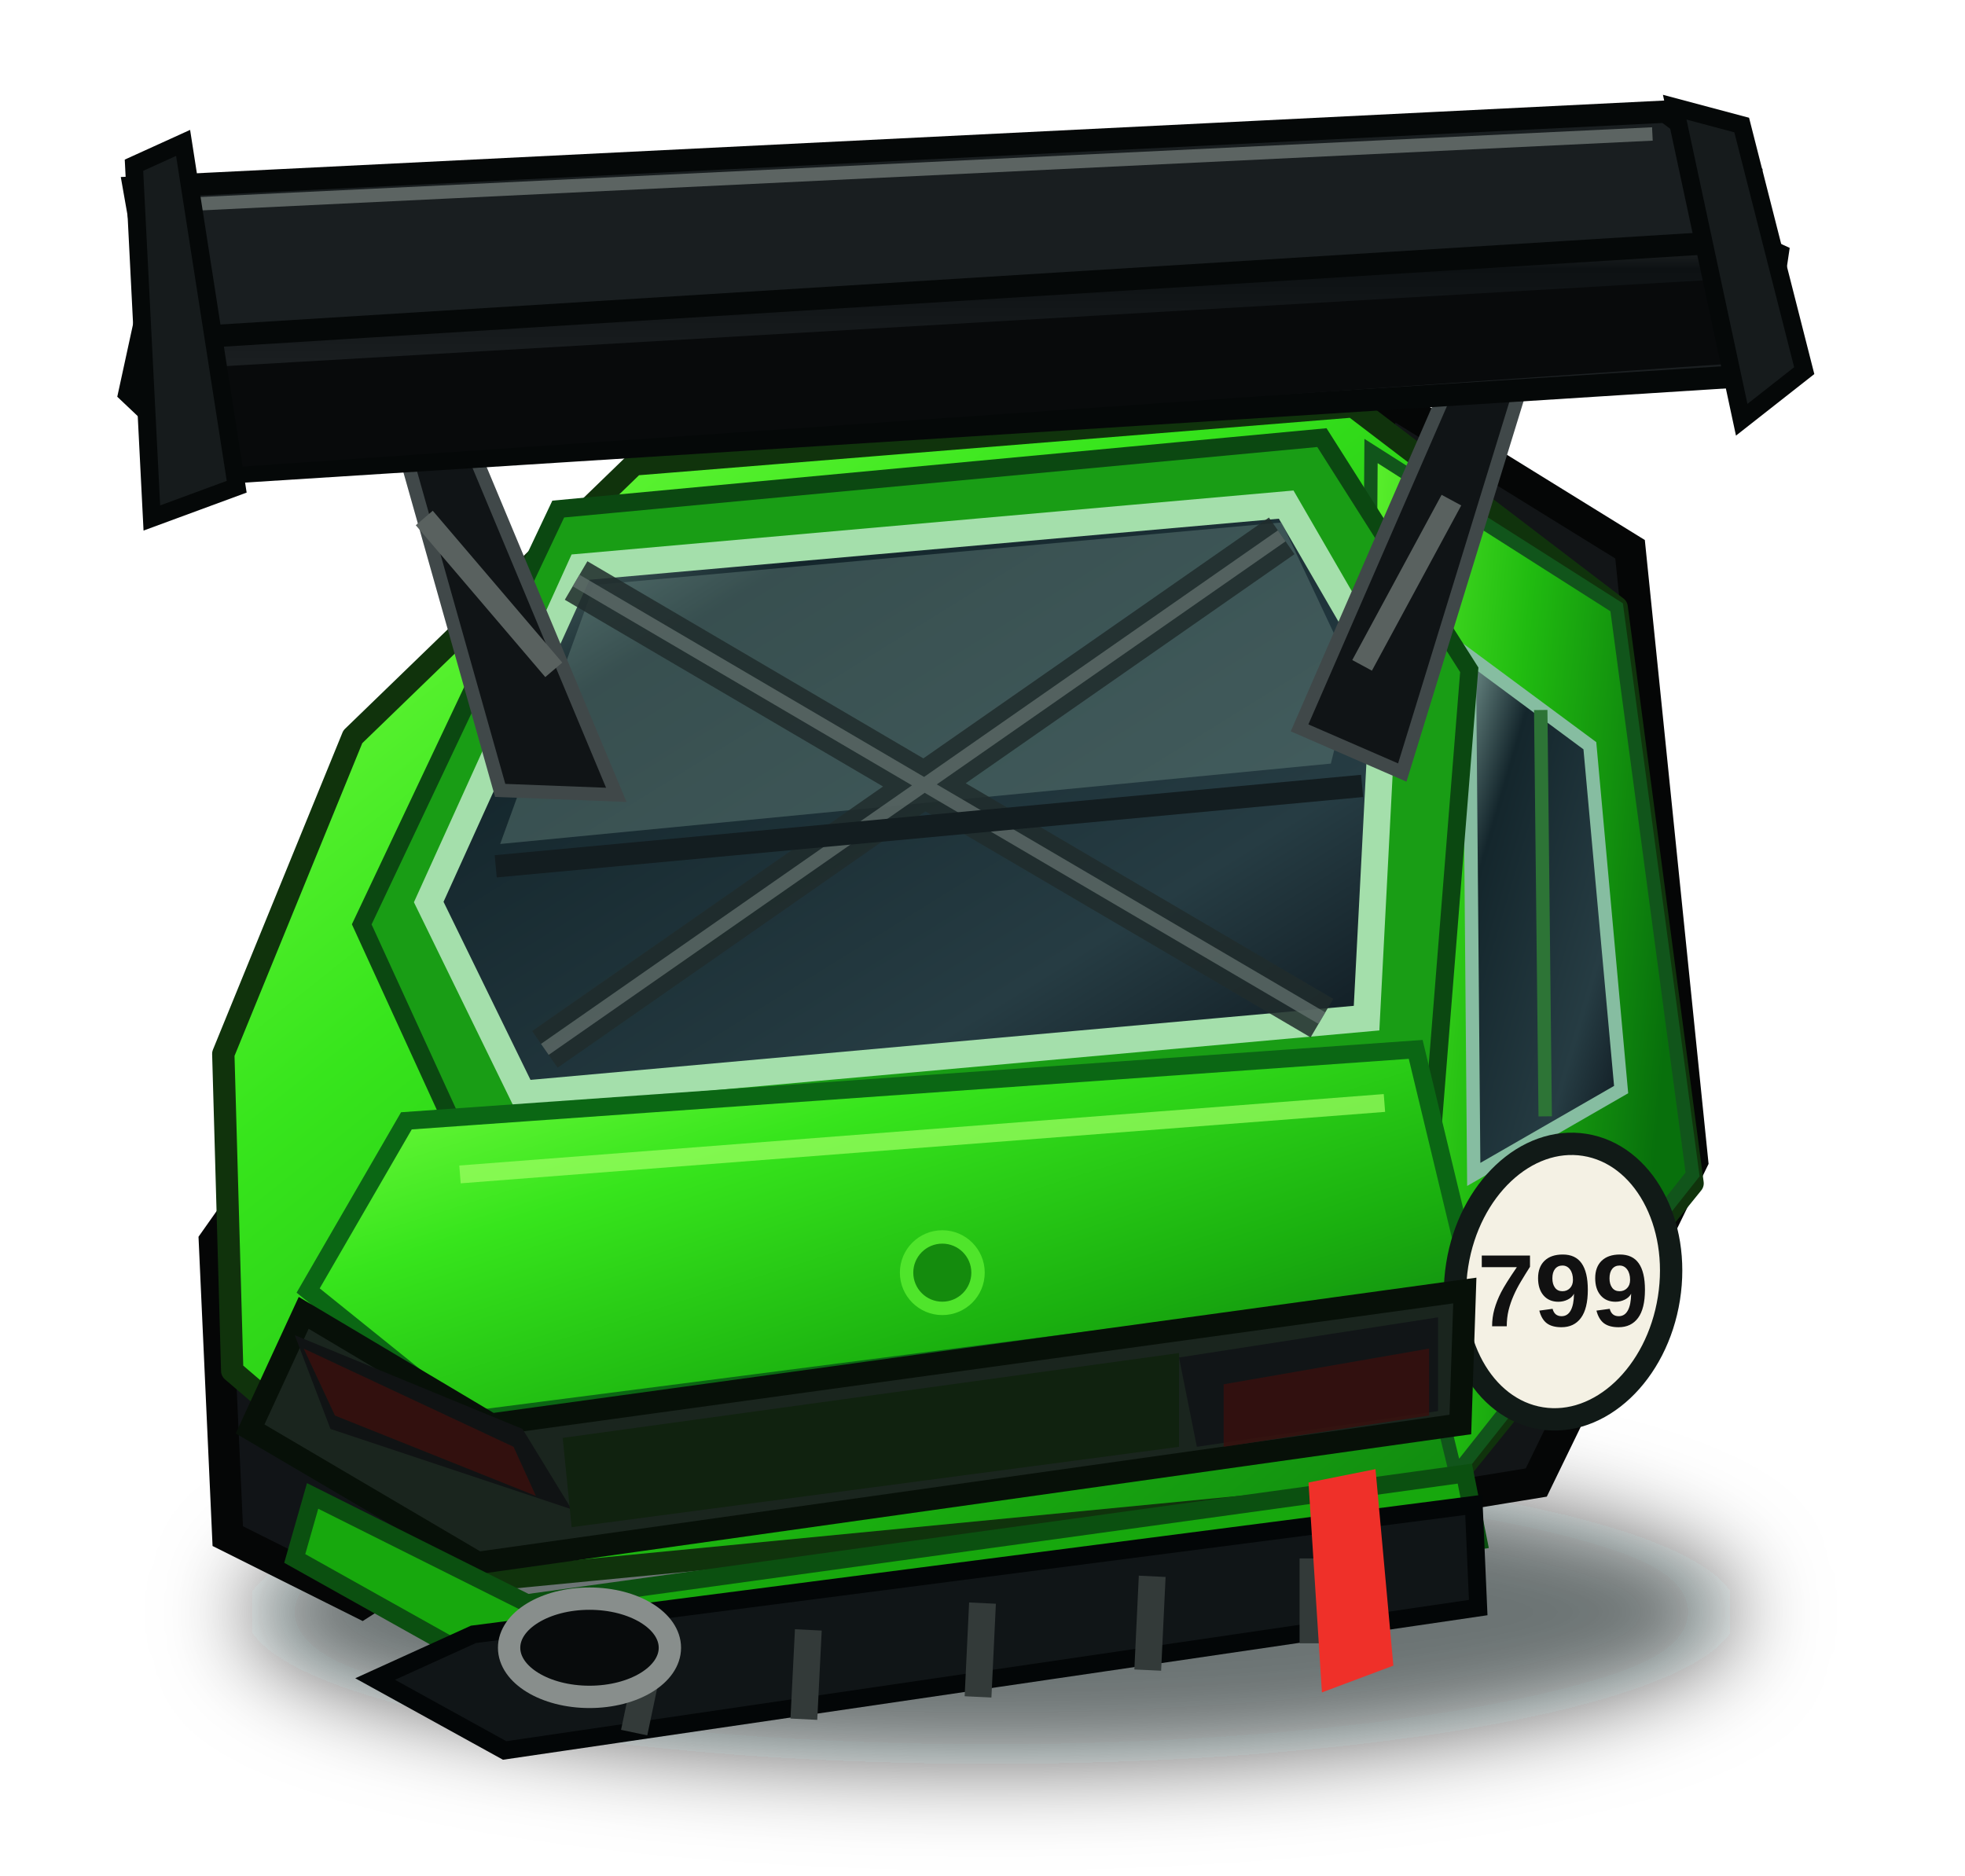
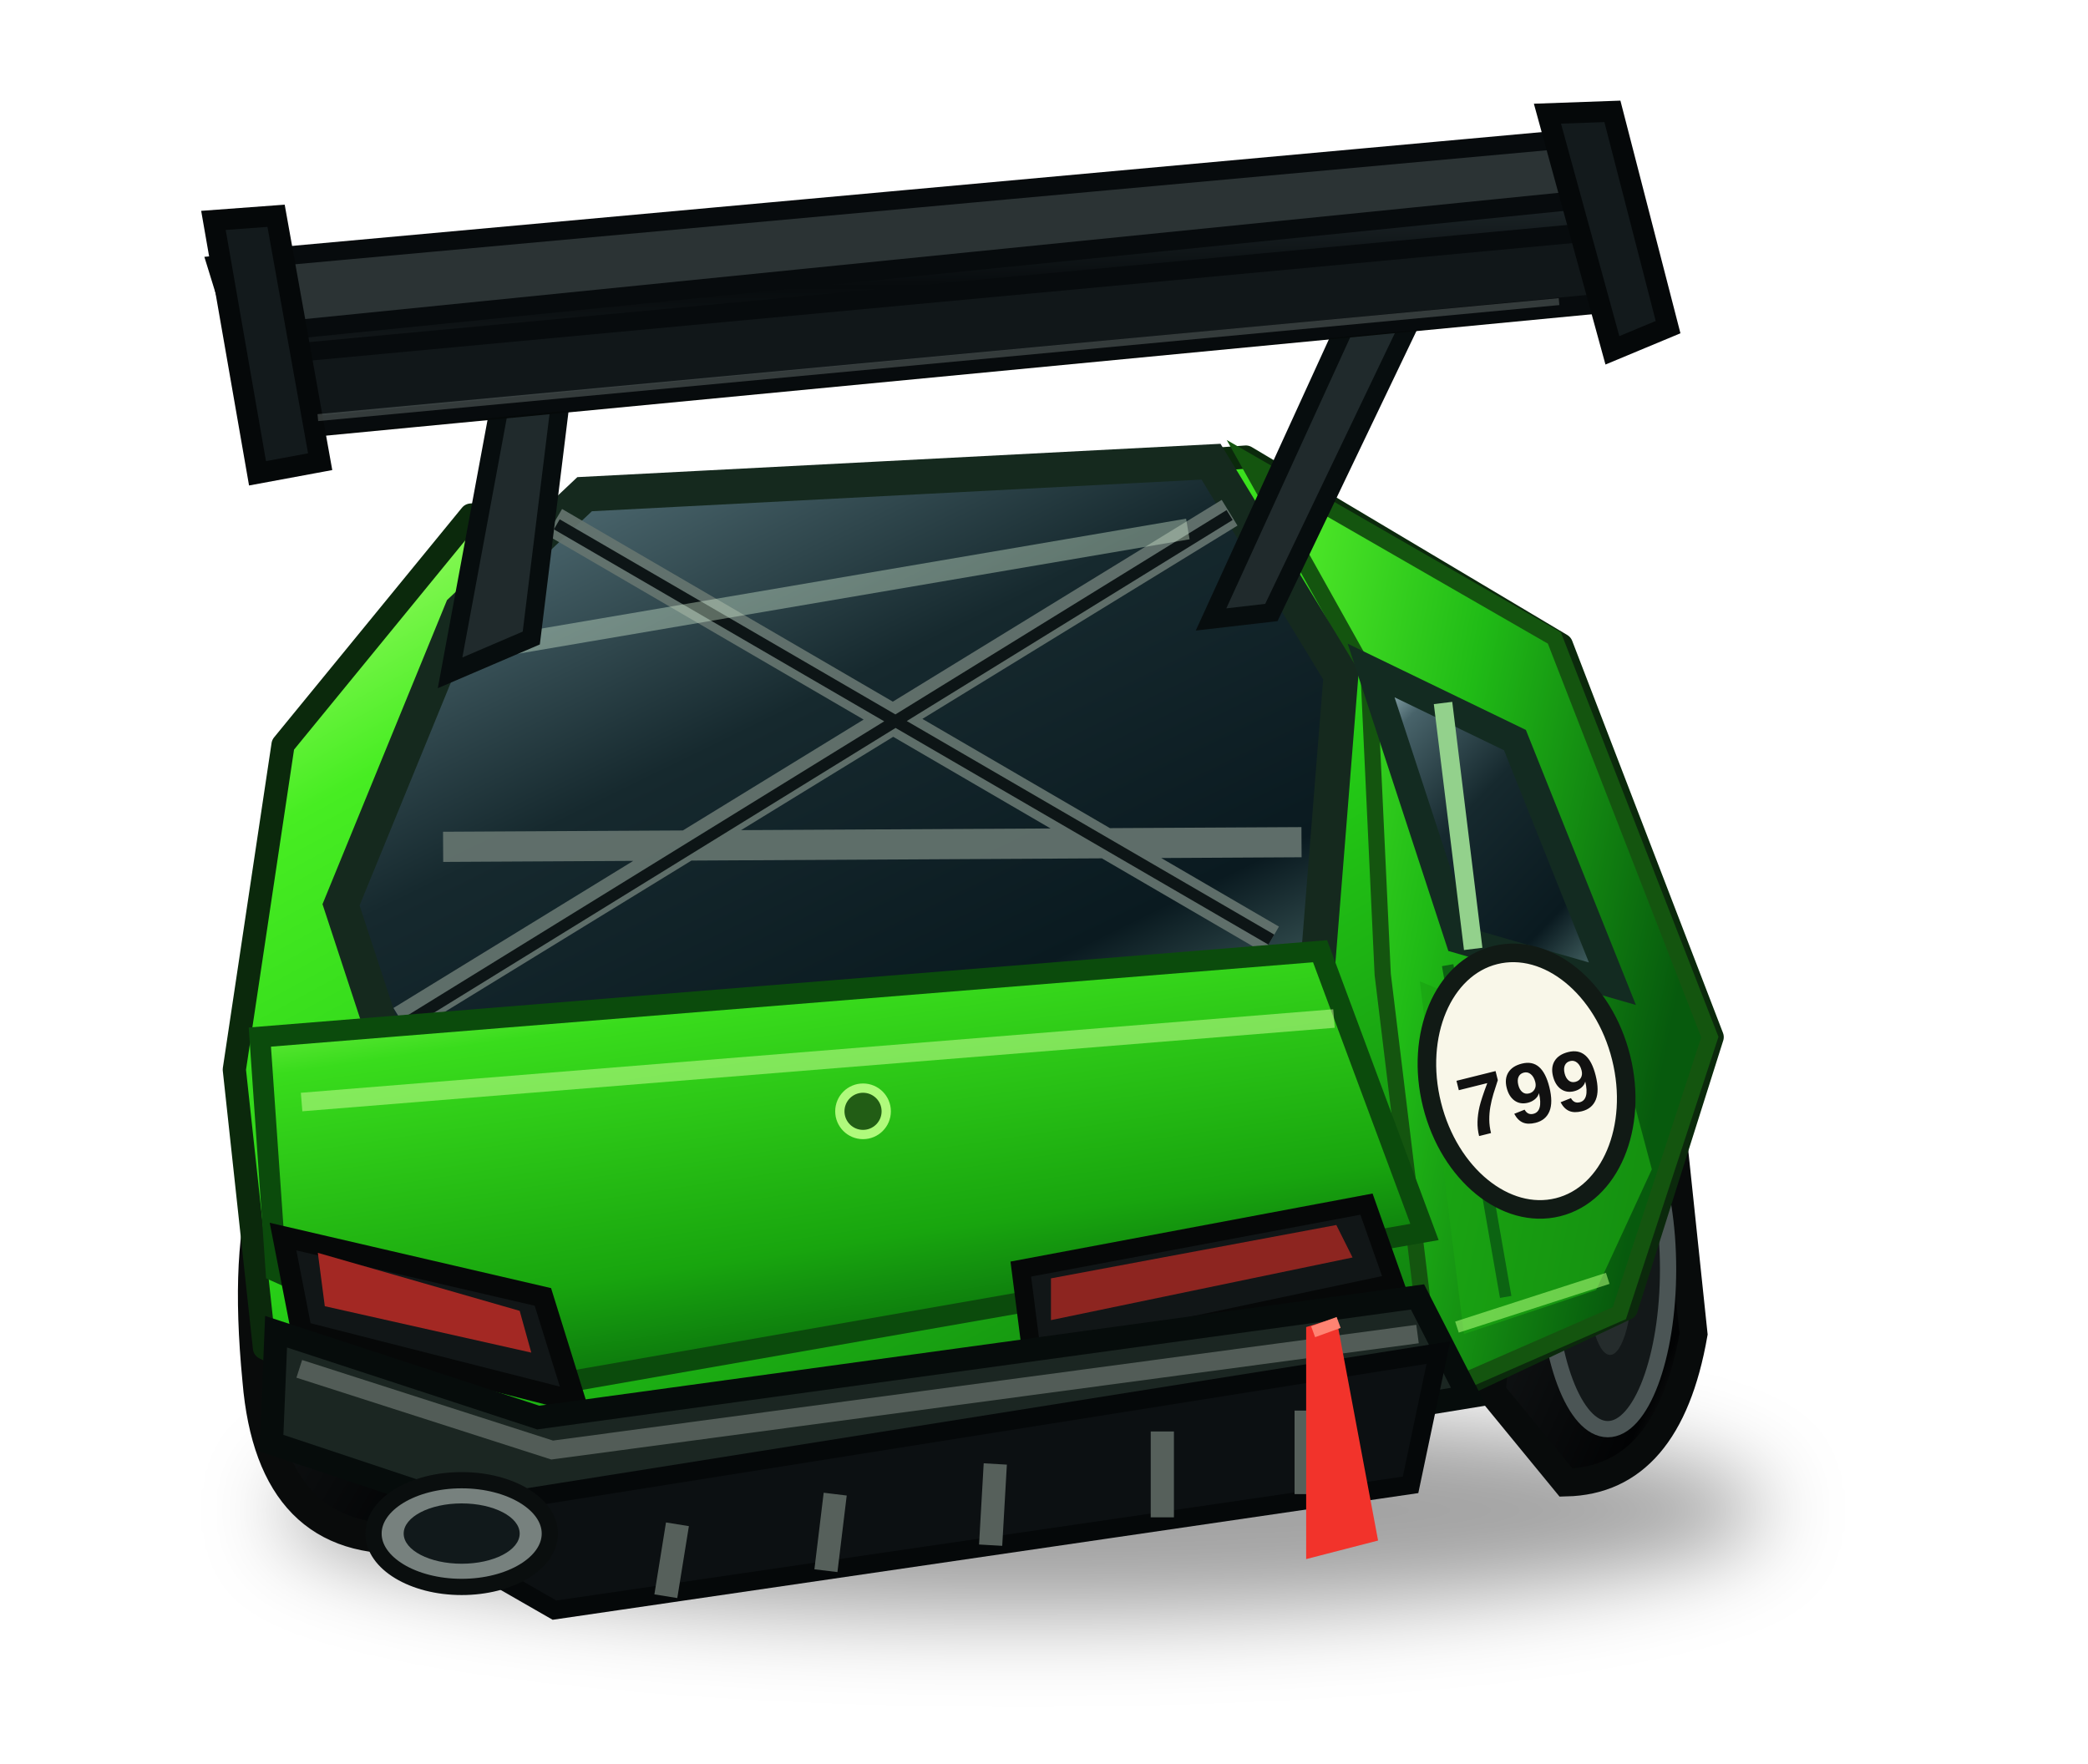
- <svg xmlns="http://www.w3.org/2000/svg" width="440" height="420" viewBox="0 0 440 420">
+ <svg xmlns="http://www.w3.org/2000/svg" width="900" height="760" viewBox="0 0 900 760">
  <defs>
-     <linearGradient id="green" x1="0" y1="0" x2="1" y2="1">
-       <stop stop-color="#7eff45" />
-       <stop offset=".32" stop-color="#37e51c" />
-       <stop offset=".68" stop-color="#1ab00f" />
-       <stop offset="1" stop-color="#0c7411" />
+     <linearGradient id="body" x1=".08" y1="0" x2=".86" y2="1">
+       <stop stop-color="#b2ff78" />
+       <stop offset=".2" stop-color="#47ed22" />
+       <stop offset=".52" stop-color="#23c915" />
+       <stop offset=".82" stop-color="#138e10" />
+       <stop offset="1" stop-color="#07570c" />
    </linearGradient>
-     <linearGradient id="glass" x1="0" x2="1" y1="0" y2="1">
-       <stop stop-color="#71908b" />
-       <stop offset=".24" stop-color="#14262c" />
-       <stop offset=".72" stop-color="#263c43" />
-       <stop offset="1" stop-color="#0a131a" />
+     <linearGradient id="side" x1="0" y1="0" x2="1" y2=".4">
+       <stop stop-color="#5cf62e" />
+       <stop offset=".5" stop-color="#20bb16" />
+       <stop offset="1" stop-color="#075a0d" />
    </linearGradient>
-     <linearGradient id="side" x1="0" y1="0" x2="1" y2=".3">
-       <stop stop-color="#5cf22d" />
-       <stop offset=".5" stop-color="#20bb10" />
-       <stop offset="1" stop-color="#08700c" />
+     <linearGradient id="rear" x1="0" y1="0" x2=".4" y2="1">
+       <stop stop-color="#a4ff68" />
+       <stop offset=".25" stop-color="#39dc1c" />
+       <stop offset=".75" stop-color="#18a50e" />
+       <stop offset="1" stop-color="#096a0d" />
+     </linearGradient>
+     <linearGradient id="glass" x1=".1" y1="0" x2=".9" y2="1">
+       <stop stop-color="#a2bfc4" />
+       <stop offset=".12" stop-color="#48636a" />
+       <stop offset=".42" stop-color="#16292e" />
+       <stop offset=".8" stop-color="#0a1a20" />
+       <stop offset="1" stop-color="#4c6d6c" />
    </linearGradient>
    <linearGradient id="wing" x1="0" y1="0" x2="0" y2="1">
-       <stop stop-color="#434747" />
-       <stop offset=".25" stop-color="#0d1113" />
-       <stop offset=".75" stop-color="#202426" />
-       <stop offset="1" stop-color="#050709" />
+       <stop stop-color="#4a5255" />
+       <stop offset=".15" stop-color="#20292c" />
+       <stop offset=".5" stop-color="#070b0d" />
+       <stop offset=".8" stop-color="#171d1f" />
+       <stop offset="1" stop-color="#060809" />
    </linearGradient>
-     <filter id="shadow" x="-50%" y="-50%" width="200%" height="200%">
-       <feGaussianBlur stdDeviation="10" />
+     <linearGradient id="tire" x1="0" y1="0" x2="1" y2="1">
+       <stop stop-color="#353b3c" />
+       <stop offset=".35" stop-color="#101314" />
+       <stop offset=".8" stop-color="#020304" />
+       <stop offset="1" stop-color="#292d2b" />
+     </linearGradient>
+     <filter id="drop" x="-30%" y="-50%" width="170%" height="210%">
+       <feGaussianBlur stdDeviation="18" />
    </filter>
  </defs>
-   <ellipse cx="222" cy="361" rx="167" ry="34" fill="#050b08" opacity=".58" filter="url(#shadow)" />
-   <path d="M310 89 L365 123 L379 260 L344 332 L295 340 L277 257 Z" fill="#121517" stroke="#050606" stroke-width="7" />
-   <path d="M91 217 L120 334 L81 359 L51 344 L48 278 Z" fill="#111417" stroke="#050606" stroke-width="7" />
-   <path d="M79 165 L142 104 L303 91 L362 136 L379 265 L324 333 L107 354 L52 307 L50 236 Z" fill="url(#green)" stroke="#10330c" stroke-width="5" stroke-linejoin="round" />
-   <path d="M307 101 L362 136 L379 263 L326 330 L306 248 Z" fill="url(#side)" stroke="#11551b" stroke-width="3" />
-   <path d="M329 147 L356 167 L363 244 L330 263 Z" fill="url(#glass)" stroke="#86bda1" stroke-width="3" />
-   <path d="M345 159 L346 250" stroke="#2d7436" stroke-width="3" />
-   <path d="M351 272 L353 294" stroke="#07560b" stroke-width="5" />
-   <path d="M125 114 L296 98 L329 150 L321 250 L108 266 L81 207 Z" fill="#199d15" stroke="#0b4811" stroke-width="4" />
-   <path d="M130 127 L288 113 L310 151 L306 228 L117 245 L96 202 Z" fill="url(#glass)" stroke="#a4dfab" stroke-width="6" />
-   <path d="M133 131 L287 117 L303 151 L298 171 L112 189 Z" fill="#698780" opacity=".42" />
-   <path d="M122 235 L287 120 M129 130 L296 228" stroke="#202c2c" stroke-width="10" opacity=".85" />
-   <path d="M122 235 L287 120 M129 130 L296 228" stroke="#667572" stroke-width="3" opacity=".7" />
-   <path d="M111 194 L305 176" stroke="#131d20" stroke-width="5" />
-   <path d="M91 251 L317 235 L330 289 L105 318 L69 289 Z" fill="url(#green)" stroke="#0b6714" stroke-width="4" />
-   <path d="M103 263 L310 247" stroke="#a0ff64" stroke-width="4" opacity=".7" />
-   <circle cx="211" cy="285" r="8" fill="#148b0d" stroke="#4fe52b" stroke-width="3" />
-   <ellipse cx="350" cy="287" rx="24" ry="31" transform="rotate(9 350 287)" fill="#f4f1e4" stroke="#111a17" stroke-width="5" />
-   <text x="350" y="297" font-size="23" text-anchor="middle" font-family="Arial Black,Arial" font-weight="900" fill="#111">799</text>
-   <path d="M68 294 L110 319 L328 289 L327 319 L107 350 L56 320 Z" fill="#1a251e" stroke="#071008" stroke-width="5" />
-   <path d="M66 299 L117 320 L128 338 L74 320 Z" fill="#101314" />
-   <path d="M264 304 L322 295 L322 316 L268 324 Z" fill="#111517" />
-   <path d="M126 322 L264 303 L264 324 L128 342 Z" fill="#10220f" />
-   <path d="M68 302 L115 324 L120 335 L75 317 Z" fill="#35100d" opacity=".9" />
-   <path d="M274 310 L320 302 L320 317 L274 324 Z" fill="#390f0d" opacity=".8" />
-   <path d="M70 335 L118 359 L328 330 L331 345 L116 377 L66 349 Z" fill="#17a80d" stroke="#0b5010" stroke-width="4" />
-   <path d="M106 366 L330 337 L331 360 L113 392 L84 376 Z" fill="#101517" stroke="#030607" stroke-width="4" />
-   <path d="M146 369 L142 388 M181 365 L180 385 M220 359 L219 380 M258 353 L257 374 M294 349 L294 368" stroke="#333a39" stroke-width="6" />
-   <ellipse cx="132" cy="369" rx="18" ry="11" fill="#080b0c" stroke="#888e8c" stroke-width="5" />
-   <path d="M293 332 L308 329 L312 373 L296 379 Z" fill="#ef3029" />
-   <path d="M112 177 L88 92 L100 87 L138 178 Z M291 163 L328 78 L342 82 L314 173 Z" fill="#101416" stroke="#404849" stroke-width="3" />
-   <path d="M95 116 L124 150 M325 112 L305 149" stroke="#59615f" stroke-width="5" />
-   <path d="M34 65 L372 45 L398 57 L394 84 L48 106 L29 88 Z" fill="url(#wing)" stroke="#050808" stroke-width="5" />
-   <path d="M33 83 L395 62 L394 81 L47 105 Z" fill="#080a0b" />
-   <path d="M30 42 L373 25 L392 39 L390 54 L36 76 Z" fill="#191e20" stroke="#050808" stroke-width="5" />
-   <path d="M37 46 L370 30" stroke="#6d7673" stroke-width="3" opacity=".8" />
-   <path d="M30 37 L41 32 L53 109 L34 116 Z M375 24 L390 28 L404 83 L390 94 Z" fill="#161b1c" stroke="#050808" stroke-width="4" />
+   <ellipse cx="441" cy="651" rx="320" ry="45" fill="#000" opacity=".36" filter="url(#drop)" />
+   <path d="M151 479 Q100 482 111 595 Q117 667 178 663 Q218 658 220 585 L214 507Z" fill="url(#tire)" stroke="#090b0b" stroke-width="13" />
+   <path d="M657 442 Q690 433 720 480 L730 575 Q719 638 675 639 L643 600Z" fill="url(#tire)" stroke="#080b0b" stroke-width="12" />
+   <ellipse cx="693" cy="547" rx="26" ry="69" fill="#131819" stroke="#4b5555" stroke-width="7" />
+   <ellipse cx="694" cy="547" rx="10" ry="37" fill="#252c2c" />
+   <path d="M122 321 L203 222 L537 197 L673 278 L738 447 L701 564 L616 604 L234 638 L114 581 L101 461Z" fill="url(#body)" stroke="#0b290c" stroke-width="10" stroke-linejoin="round" />
+   <path d="M538 199 L670 275 L737 447 L698 566 L618 601 L596 420 L590 292Z" fill="url(#side)" stroke="#14550f" stroke-width="7" />
+   <path d="M612 423 L700 459 L712 504 L688 556 L631 575Z" fill="#19a411" opacity=".75" />
+   <path d="M628 572 L693 551" stroke="#b3ff7c" stroke-width="5" opacity=".55" />
+   <path d="M199 263 L252 213 L522 199 L578 291 L568 416 L170 460 L147 390Z" fill="url(#glass)" stroke="#15291e" stroke-width="15" />
+   <path d="M173 440 L530 221 M239 225 L548 405 M191 365 L561 363" stroke="#65746f" stroke-width="13" opacity=".92" />
+   <path d="M175 441 L530 222 M240 226 L548 405" stroke="#0d1516" stroke-width="5" />
+   <path d="M201 281 L512 228" stroke="#d9f4d8" stroke-width="9" opacity=".38" />
+   <path d="M112 447 L569 410 L614 531 L231 598 L119 548Z" fill="url(#rear)" stroke="#0b4b0c" stroke-width="9" />
+   <path d="M130 475 L575 439" stroke="#d2ff9b" stroke-width="8" opacity=".5" />
+   <circle cx="372" cy="479" r="10" fill="#225d15" stroke="#b0fa7c" stroke-width="4" />
+   <path d="M122 533 L234 559 L248 604 L130 574Z" fill="#111617" stroke="#060808" stroke-width="9" />
+   <path d="M137 540 L224 565 L229 583 L140 563Z" fill="#a32823" />
+   <path d="M440 547 L589 519 L601 553 L445 586Z" fill="#111617" stroke="#060808" stroke-width="8" />
+   <path d="M453 551 L576 528 L583 542 L453 569Z" fill="#8d2520" />
+   <path d="M119 574 L232 611 L611 559 L633 602 L246 665 L117 622Z" fill="#1b2622" stroke="#060c0b" stroke-width="10" />
+   <path d="M129 590 L238 625 L611 575" fill="none" stroke="#77817a" stroke-width="8" opacity=".6" />
+   <path d="M224 646 L620 583 L608 640 L239 694 L185 663Z" fill="#0c1012" stroke="#050809" stroke-width="8" />
+   <path d="M292 657 L287 688 M360 644 L356 677 M429 631 L427 666 M501 617 L501 654 M563 608 L563 644" stroke="#56605b" stroke-width="10" />
+   <ellipse cx="199" cy="661" rx="38" ry="23" fill="#77817e" stroke="#0a0e0e" stroke-width="7" />
+   <ellipse cx="199" cy="661" rx="25" ry="13" fill="#11191b" />
+   <path d="M563 572 L576 568 L594 664 L563 672Z" fill="#f2332b" />
+   <path d="M566 574 L577 570" stroke="#ff8372" stroke-width="5" />
+   <path d="M591 289 L653 319 L695 424 L629 405Z" fill="url(#glass)" stroke="#132b21" stroke-width="12" />
+   <path d="M622 303 L635 409" stroke="#93d18c" stroke-width="8" />
+   <path d="M624 416 L649 559 M682 436 L694 505" fill="none" stroke="#0c6412" stroke-width="5" />
+   <ellipse cx="658" cy="466" rx="42" ry="56" transform="rotate(-14 658 466)" fill="#f9f7e9" stroke="#111a15" stroke-width="8" />
+   <text x="658" y="484" text-anchor="middle" font-family="Arial Black,Arial,sans-serif" font-size="37" font-weight="900" transform="rotate(-14 658 466)" fill="#111">799</text>
+   <path d="M194 290 L229 275 L246 137 L222 139Z M522 267 L548 264 L616 122 L586 127Z" fill="#202a2c" stroke="#070d0e" stroke-width="8" />
+   <path d="M96 116 L676 63 L701 128 L117 184Z" fill="url(#wing)" stroke="#050909" stroke-width="12" />
+   <path d="M104 112 L675 60 L683 86 L107 144Z" fill="#2b3334" stroke="#070b0d" stroke-width="8" />
+   <path d="M106 154 L686 100 L696 130 L118 185Z" fill="#111719" stroke="#070b0d" stroke-width="8" />
+   <path d="M92 95 L119 93 L138 199 L111 204Z M667 49 L695 48 L719 141 L695 151Z" fill="#131a1c" stroke="#050809" stroke-width="9" />
+   <path d="M137 180 L672 130" stroke="#788280" stroke-width="3" opacity=".4" />
</svg>
